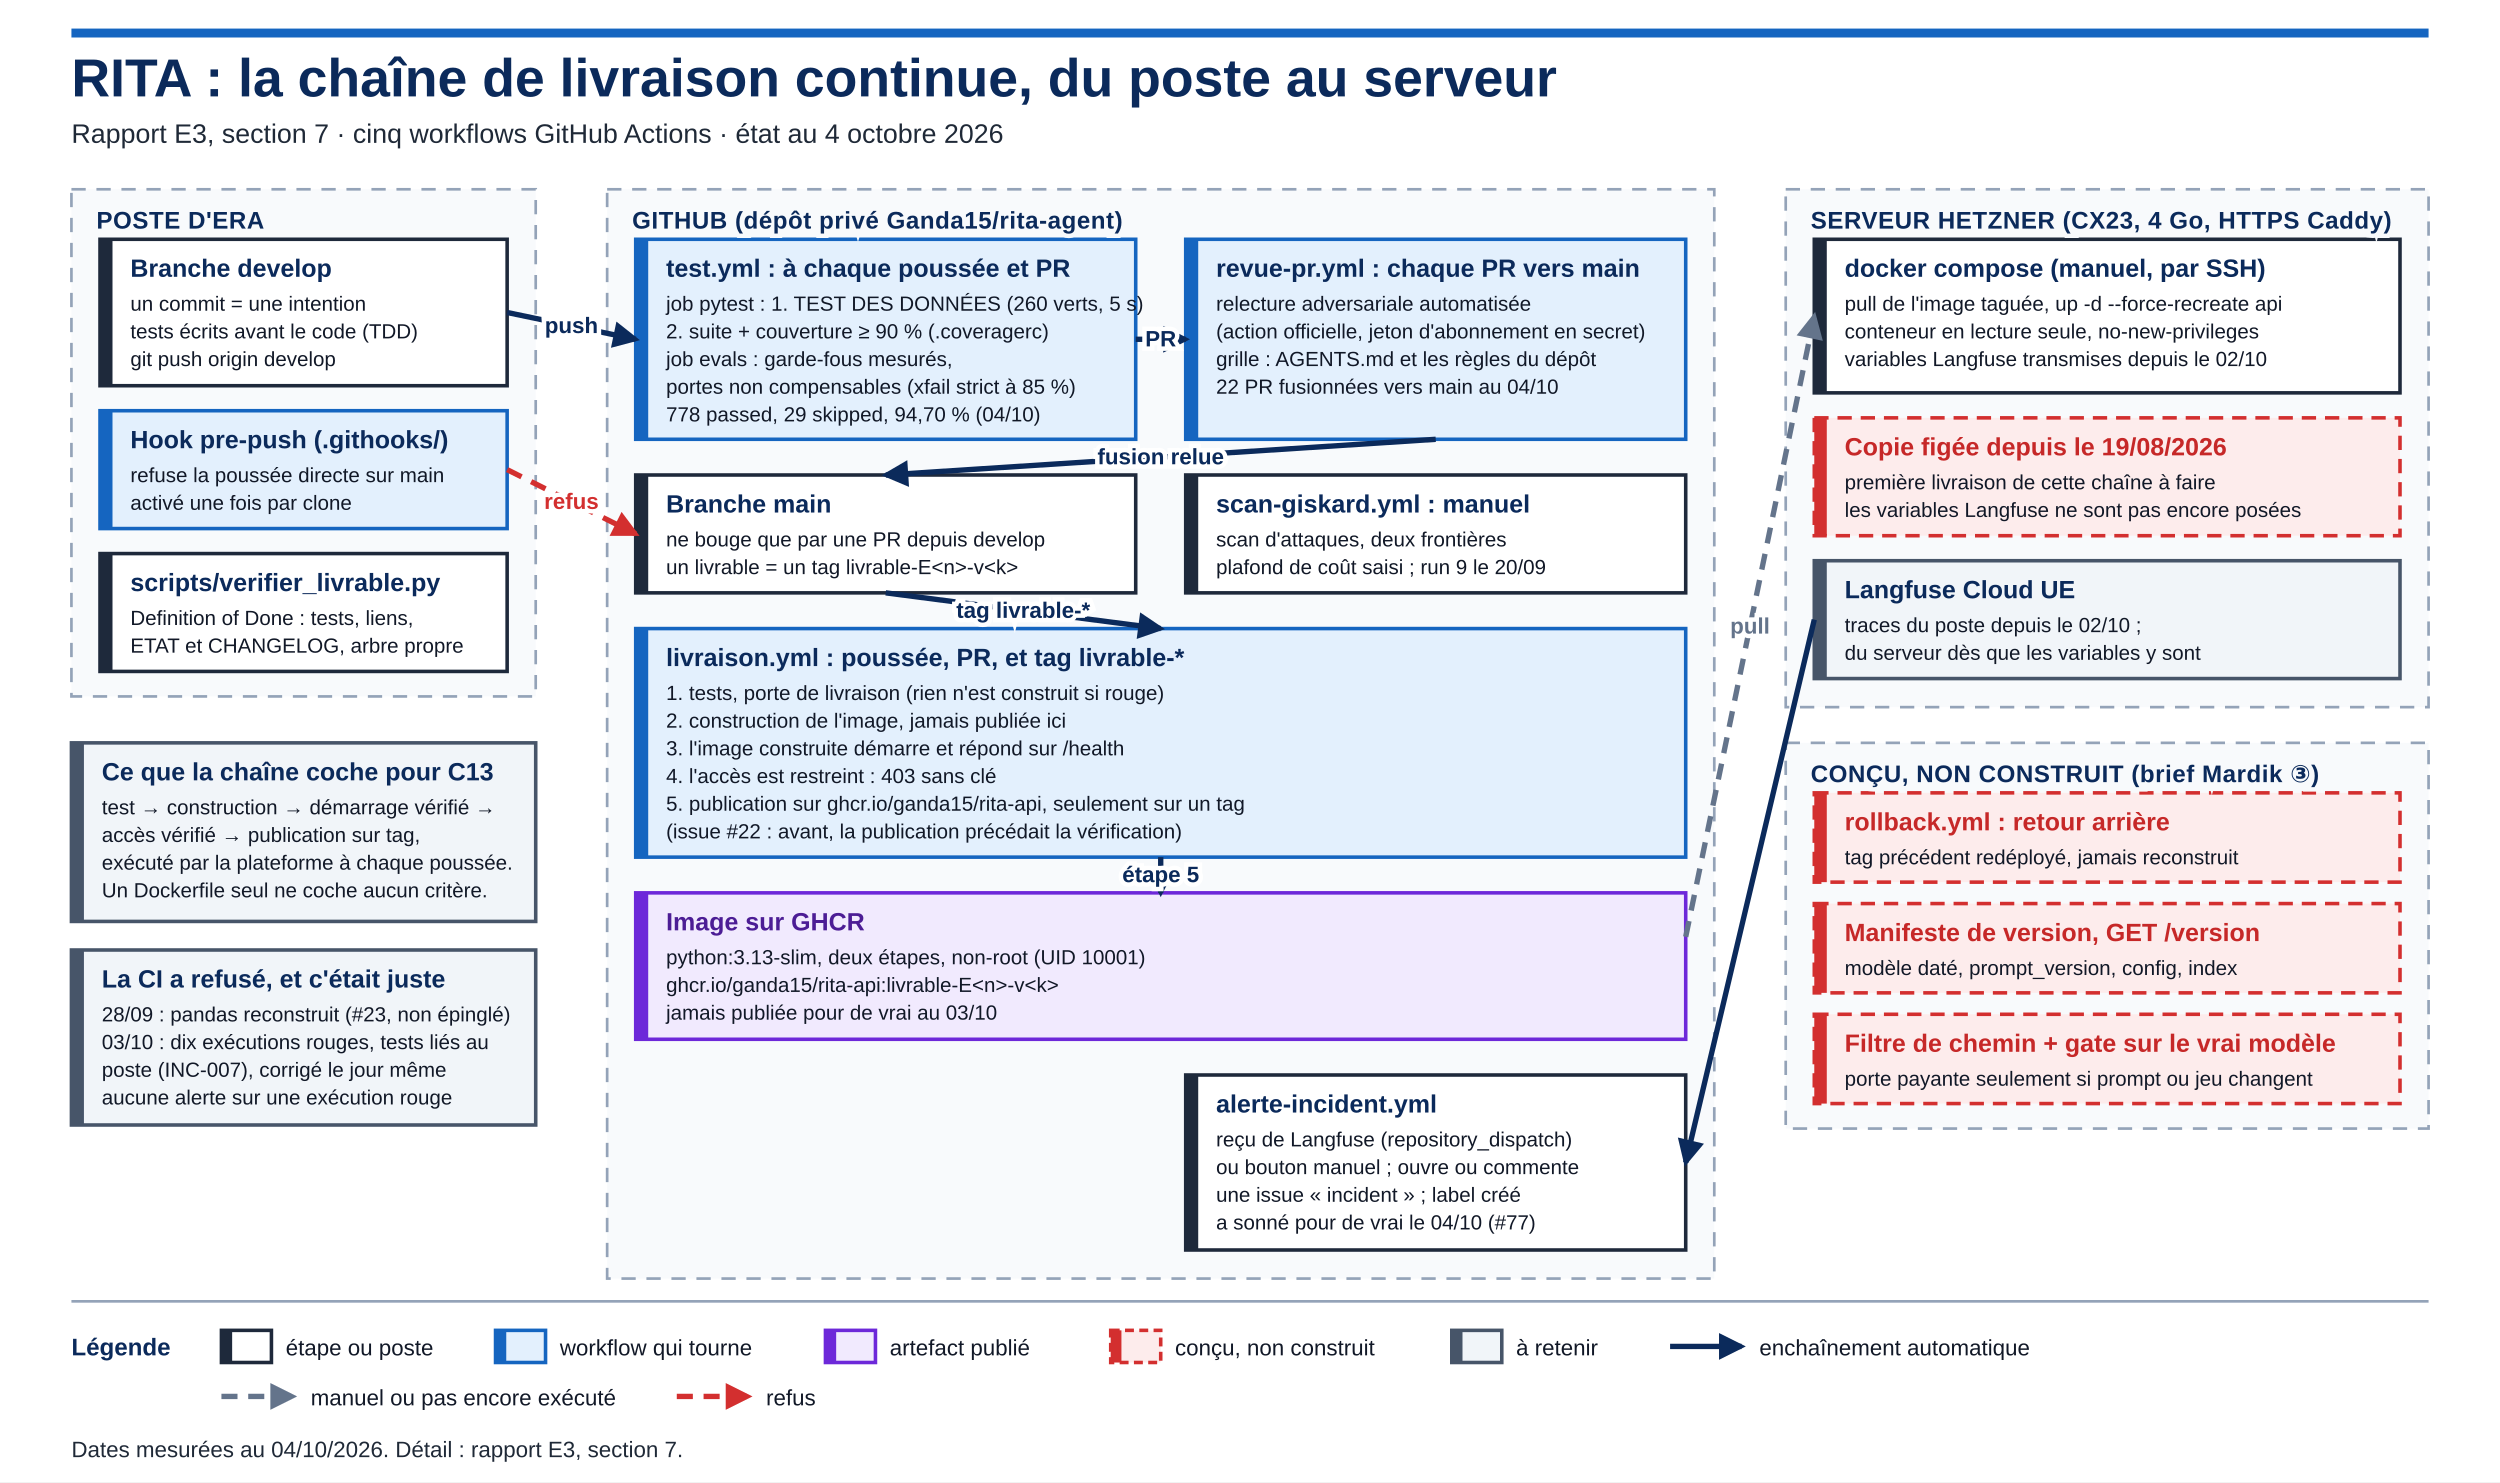
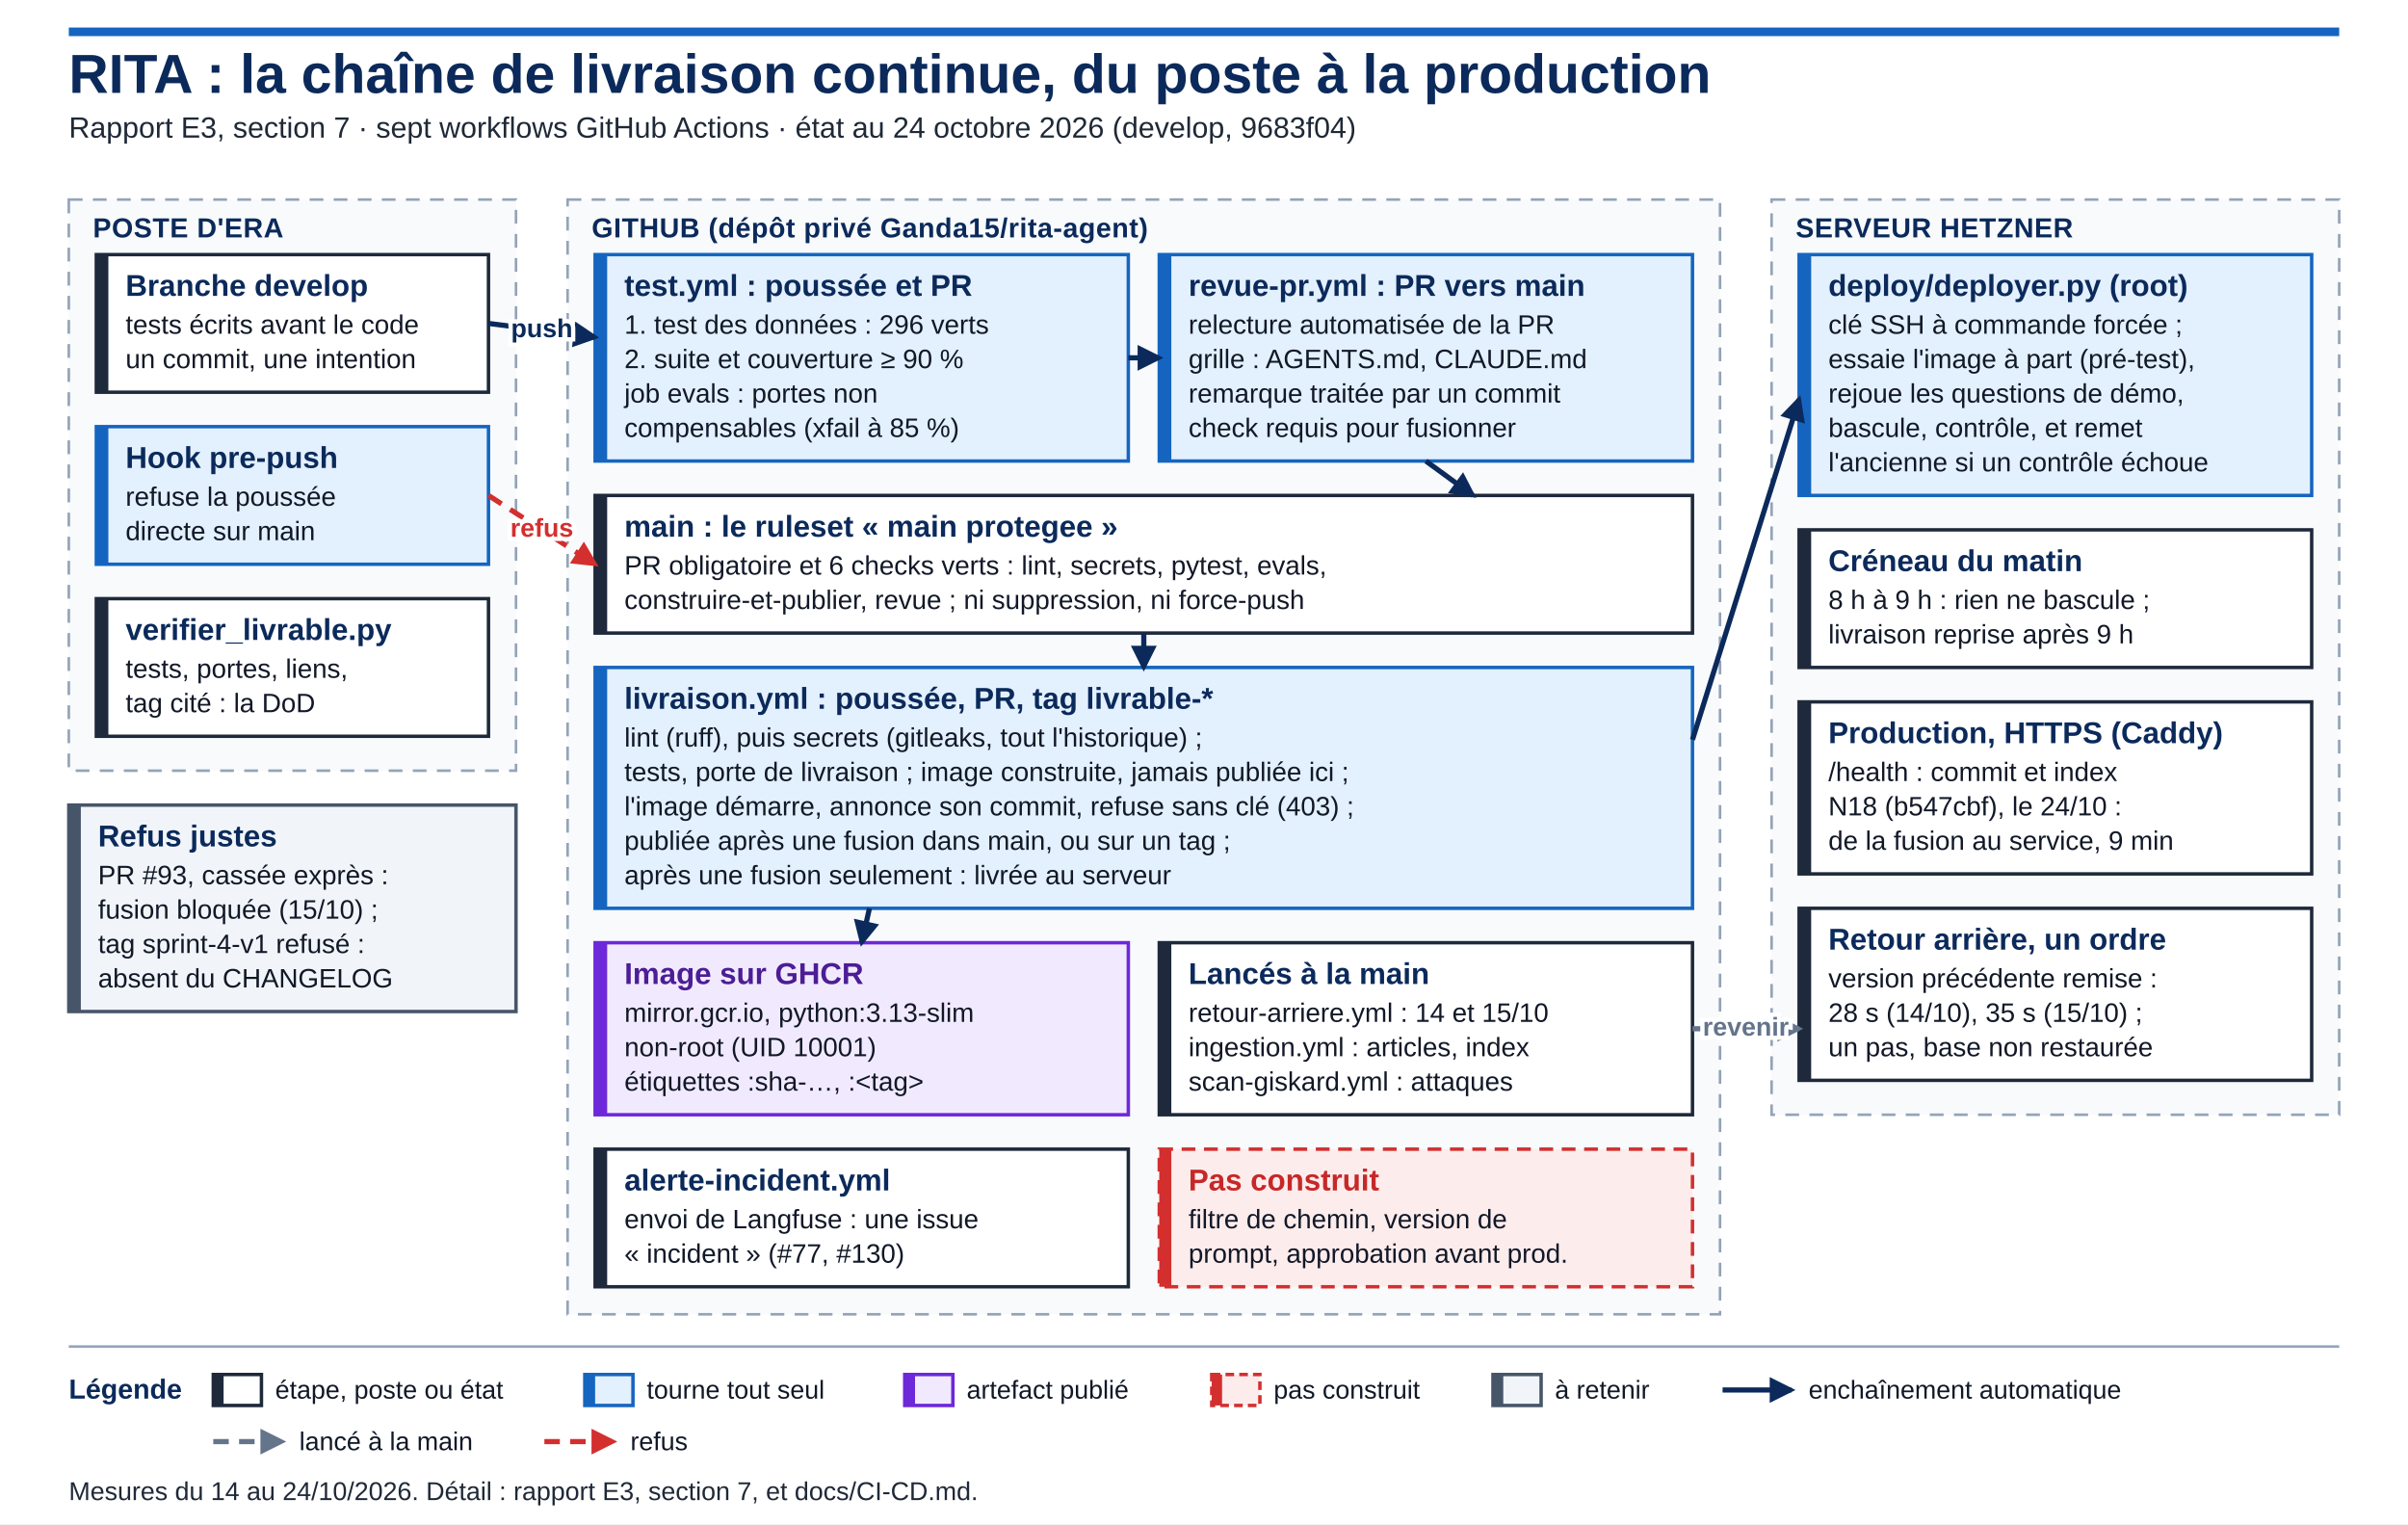
- <svg xmlns="http://www.w3.org/2000/svg" width="1400" height="830" viewBox="0 0 1400 830" font-family="Segoe UI,Calibri,Arial,sans-serif">
+ <svg xmlns="http://www.w3.org/2000/svg" width="1400" height="886" viewBox="0 0 1400 886" font-family="Segoe UI,Calibri,Arial,sans-serif">
  <defs>
    <marker id="fl-flux" markerWidth="5" markerHeight="5" refX="4.2" refY="2.5" orient="auto" markerUnits="strokeWidth">
      <polygon points="0 0,5 2.5,0 5" fill="#0B2A5B" />
    </marker>
    <marker id="fl-ecriture" markerWidth="5" markerHeight="5" refX="4.2" refY="2.5" orient="auto" markerUnits="strokeWidth">
      <polygon points="0 0,5 2.5,0 5" fill="#1565C0" />
    </marker>
    <marker id="fl-lecture" markerWidth="5" markerHeight="5" refX="4.2" refY="2.5" orient="auto" markerUnits="strokeWidth">
      <polygon points="0 0,5 2.5,0 5" fill="#15803D" />
    </marker>
    <marker id="fl-erreur" markerWidth="5" markerHeight="5" refX="4.2" refY="2.5" orient="auto" markerUnits="strokeWidth">
      <polygon points="0 0,5 2.5,0 5" fill="#D32F2F" />
    </marker>
    <marker id="fl-manuel" markerWidth="5" markerHeight="5" refX="4.2" refY="2.5" orient="auto" markerUnits="strokeWidth">
      <polygon points="0 0,5 2.5,0 5" fill="#64748B" />
    </marker>
    <marker id="fl-perso" markerWidth="5" markerHeight="5" refX="4.2" refY="2.5" orient="auto" markerUnits="strokeWidth">
      <polygon points="0 0,5 2.5,0 5" fill="#A21CAF" />
    </marker>
  </defs>
-   <rect width="1400" height="830" fill="#FFFFFF" />
+   <rect width="1400" height="886" fill="#FFFFFF" />
  <rect x="40" y="16" width="1320" height="5" fill="#1565C0" />
-   <text x="40" y="54" font-size="30" font-weight="700" fill="#0B2A5B">RITA : la chaîne de livraison continue, du poste au serveur</text>
-   <text x="40" y="80" font-size="15" fill="#1F2937">Rapport E3, section 7 · cinq workflows GitHub Actions · état au 4 octobre 2026</text>
+   <text x="40" y="54" font-size="32" font-weight="700" fill="#0B2A5B">RITA : la chaîne de livraison continue, du poste à la production</text>
+   <text x="40" y="80" font-size="17" fill="#1F2937">Rapport E3, section 7 · sept workflows GitHub Actions · état au 24 octobre 2026 (develop, 9683f04)</text>
  <g transform="translate(0,16)">
-     <rect x="40" y="90" width="260" height="284" fill="#F8FAFC" stroke="#94A3B8" stroke-width="1.5" stroke-dasharray="8,6" />
-     <rect x="340" y="90" width="620" height="610" fill="#F8FAFC" stroke="#94A3B8" stroke-width="1.5" stroke-dasharray="8,6" />
-     <rect x="1000" y="90" width="360" height="290" fill="#F8FAFC" stroke="#94A3B8" stroke-width="1.5" stroke-dasharray="8,6" />
-     <rect x="1000" y="400" width="360" height="216" fill="#F8FAFC" stroke="#94A3B8" stroke-width="1.5" stroke-dasharray="8,6" />
-     <rect x="56" y="118" width="228" height="82" fill="#FFFFFF" stroke="#1E293B" stroke-width="2" />
-     <rect x="56" y="118" width="7" height="82" fill="#1E293B" />
-     <text x="73" y="139" font-size="14" font-weight="700" fill="#0B2A5B">Branche develop</text>
-     <text x="73" y="158.0" font-size="11.5" fill="#111827">un commit = une intention</text>
-     <text x="73" y="173.5" font-size="11.5" fill="#111827">tests écrits avant le code (TDD)</text>
-     <text x="73" y="189.0" font-size="11.5" fill="#111827">git push origin develop</text>
-     <rect x="56" y="214" width="228" height="66" fill="#E3F0FD" stroke="#1565C0" stroke-width="2" />
-     <rect x="56" y="214" width="7" height="66" fill="#1565C0" />
-     <text x="73" y="235" font-size="14" font-weight="700" fill="#0B2A5B">Hook pre-push (.githooks/)</text>
-     <text x="73" y="254.0" font-size="11.5" fill="#111827">refuse la poussée directe sur main</text>
-     <text x="73" y="269.5" font-size="11.5" fill="#111827">activé une fois par clone</text>
-     <rect x="56" y="294" width="228" height="66" fill="#FFFFFF" stroke="#1E293B" stroke-width="2" />
-     <rect x="56" y="294" width="7" height="66" fill="#1E293B" />
-     <text x="73" y="315" font-size="14" font-weight="700" fill="#0B2A5B">scripts/verifier_livrable.py</text>
-     <text x="73" y="334.0" font-size="11.5" fill="#111827">Definition of Done : tests, liens,</text>
-     <text x="73" y="349.5" font-size="11.5" fill="#111827">ETAT et CHANGELOG, arbre propre</text>
-     <rect x="356" y="118" width="280" height="112" fill="#E3F0FD" stroke="#1565C0" stroke-width="2" />
-     <rect x="356" y="118" width="7" height="112" fill="#1565C0" />
-     <text x="373" y="139" font-size="14" font-weight="700" fill="#0B2A5B">test.yml : à chaque poussée et PR</text>
-     <text x="373" y="158.0" font-size="11.5" fill="#111827">job pytest : 1. TEST DES DONNÉES (260 verts, 5 s)</text>
-     <text x="373" y="173.5" font-size="11.5" fill="#111827">  2. suite + couverture ≥ 90 % (.coveragerc)</text>
-     <text x="373" y="189.0" font-size="11.5" fill="#111827">job evals : garde-fous mesurés,</text>
-     <text x="373" y="204.5" font-size="11.5" fill="#111827">  portes non compensables (xfail strict à 85 %)</text>
-     <text x="373" y="220.0" font-size="11.5" fill="#111827">778 passed, 29 skipped, 94,70 % (04/10)</text>
-     <rect x="664" y="118" width="280" height="112" fill="#E3F0FD" stroke="#1565C0" stroke-width="2" />
-     <rect x="664" y="118" width="7" height="112" fill="#1565C0" />
-     <text x="681" y="139" font-size="14" font-weight="700" fill="#0B2A5B">revue-pr.yml : chaque PR vers main</text>
-     <text x="681" y="158.0" font-size="11.5" fill="#111827">relecture adversariale automatisée</text>
-     <text x="681" y="173.5" font-size="11.5" fill="#111827">(action officielle, jeton d'abonnement en secret)</text>
-     <text x="681" y="189.0" font-size="11.5" fill="#111827">grille : AGENTS.md et les règles du dépôt</text>
-     <text x="681" y="204.5" font-size="11.5" fill="#111827">22 PR fusionnées vers main au 04/10</text>
-     <rect x="356" y="250" width="280" height="66" fill="#FFFFFF" stroke="#1E293B" stroke-width="2" />
-     <rect x="356" y="250" width="7" height="66" fill="#1E293B" />
-     <text x="373" y="271" font-size="14" font-weight="700" fill="#0B2A5B">Branche main</text>
-     <text x="373" y="290.0" font-size="11.5" fill="#111827">ne bouge que par une PR depuis develop</text>
-     <text x="373" y="305.5" font-size="11.5" fill="#111827">un livrable = un tag livrable-E&lt;n&gt;-v&lt;k&gt;</text>
-     <rect x="356" y="336" width="588" height="128" fill="#E3F0FD" stroke="#1565C0" stroke-width="2" />
-     <rect x="356" y="336" width="7" height="128" fill="#1565C0" />
-     <text x="373" y="357" font-size="14" font-weight="700" fill="#0B2A5B">livraison.yml : poussée, PR, et tag livrable-*</text>
-     <text x="373" y="376.0" font-size="11.5" fill="#111827">1. tests, porte de livraison (rien n'est construit si rouge)</text>
-     <text x="373" y="391.5" font-size="11.5" fill="#111827">2. construction de l'image, jamais publiée ici</text>
-     <text x="373" y="407.0" font-size="11.5" fill="#111827">3. l'image construite démarre et répond sur /health</text>
-     <text x="373" y="422.5" font-size="11.5" fill="#111827">4. l'accès est restreint : 403 sans clé</text>
-     <text x="373" y="438.0" font-size="11.5" fill="#111827">5. publication sur ghcr.io/ganda15/rita-api, seulement sur un tag</text>
-     <text x="373" y="453.5" font-size="11.5" fill="#111827">   (issue #22 : avant, la publication précédait la vérification)</text>
-     <rect x="664" y="250" width="280" height="66" fill="#FFFFFF" stroke="#1E293B" stroke-width="2" />
-     <rect x="664" y="250" width="7" height="66" fill="#1E293B" />
-     <text x="681" y="271" font-size="14" font-weight="700" fill="#0B2A5B">scan-giskard.yml : manuel</text>
-     <text x="681" y="290.0" font-size="11.5" fill="#111827">scan d'attaques, deux frontières</text>
-     <text x="681" y="305.5" font-size="11.5" fill="#111827">plafond de coût saisi ; run 9 le 20/09</text>
-     <rect x="664" y="586" width="280" height="98" fill="#FFFFFF" stroke="#1E293B" stroke-width="2" />
-     <rect x="664" y="586" width="7" height="98" fill="#1E293B" />
-     <text x="681" y="607" font-size="14" font-weight="700" fill="#0B2A5B">alerte-incident.yml</text>
-     <text x="681" y="626.0" font-size="11.5" fill="#111827">reçu de Langfuse (repository_dispatch)</text>
-     <text x="681" y="641.5" font-size="11.5" fill="#111827">ou bouton manuel ; ouvre ou commente</text>
-     <text x="681" y="657.0" font-size="11.5" fill="#111827">une issue « incident » ; label créé</text>
-     <text x="681" y="672.5" font-size="11.5" fill="#111827">a sonné pour de vrai le 04/10 (#77)</text>
-     <rect x="356" y="484" width="588" height="82" fill="#F1EAFE" stroke="#6D28D9" stroke-width="2" />
-     <rect x="356" y="484" width="7" height="82" fill="#6D28D9" />
-     <text x="373" y="505" font-size="14" font-weight="700" fill="#4C1D95">Image sur GHCR</text>
-     <text x="373" y="524.0" font-size="11.5" fill="#111827">python:3.13-slim, deux étapes, non-root (UID 10001)</text>
-     <text x="373" y="539.5" font-size="11.5" fill="#111827">ghcr.io/ganda15/rita-api:livrable-E&lt;n&gt;-v&lt;k&gt;</text>
-     <text x="373" y="555.0" font-size="11.5" fill="#111827">jamais publiée pour de vrai au 03/10</text>
-     <rect x="1016" y="118" width="328" height="86" fill="#FFFFFF" stroke="#1E293B" stroke-width="2" />
-     <rect x="1016" y="118" width="7" height="86" fill="#1E293B" />
-     <text x="1033" y="139" font-size="14" font-weight="700" fill="#0B2A5B">docker compose (manuel, par SSH)</text>
-     <text x="1033" y="158.0" font-size="11.5" fill="#111827">pull de l'image taguée, up -d --force-recreate api</text>
-     <text x="1033" y="173.5" font-size="11.5" fill="#111827">conteneur en lecture seule, no-new-privileges</text>
-     <text x="1033" y="189.0" font-size="11.5" fill="#111827">variables Langfuse transmises depuis le 02/10</text>
-     <rect x="1016" y="218" width="328" height="66" fill="#FDECEC" stroke="#D32F2F" stroke-width="2" stroke-dasharray="8,5" />
-     <rect x="1016" y="218" width="7" height="66" fill="#D32F2F" />
-     <text x="1033" y="239" font-size="14" font-weight="700" fill="#C62828">Copie figée depuis le 19/08/2026</text>
-     <text x="1033" y="258.0" font-size="11.5" fill="#111827">première livraison de cette chaîne à faire</text>
-     <text x="1033" y="273.5" font-size="11.5" fill="#111827">les variables Langfuse ne sont pas encore posées</text>
-     <rect x="1016" y="298" width="328" height="66" fill="#F1F5F9" stroke="#475569" stroke-width="2" />
-     <rect x="1016" y="298" width="7" height="66" fill="#475569" />
-     <text x="1033" y="319" font-size="14" font-weight="700" fill="#0B2A5B">Langfuse Cloud UE</text>
-     <text x="1033" y="338.0" font-size="11.5" fill="#111827">traces du poste depuis le 02/10 ;</text>
-     <text x="1033" y="353.5" font-size="11.5" fill="#111827">du serveur dès que les variables y sont</text>
-     <rect x="1016" y="428" width="328" height="50" fill="#FDECEC" stroke="#D32F2F" stroke-width="2" stroke-dasharray="8,5" />
-     <rect x="1016" y="428" width="7" height="50" fill="#D32F2F" />
-     <text x="1033" y="449" font-size="14" font-weight="700" fill="#C62828">rollback.yml : retour arrière</text>
-     <text x="1033" y="468.0" font-size="11.5" fill="#111827">tag précédent redéployé, jamais reconstruit</text>
-     <rect x="1016" y="490" width="328" height="50" fill="#FDECEC" stroke="#D32F2F" stroke-width="2" stroke-dasharray="8,5" />
-     <rect x="1016" y="490" width="7" height="50" fill="#D32F2F" />
-     <text x="1033" y="511" font-size="14" font-weight="700" fill="#C62828">Manifeste de version, GET /version</text>
-     <text x="1033" y="530.0" font-size="11.5" fill="#111827">modèle daté, prompt_version, config, index</text>
-     <rect x="1016" y="552" width="328" height="50" fill="#FDECEC" stroke="#D32F2F" stroke-width="2" stroke-dasharray="8,5" />
-     <rect x="1016" y="552" width="7" height="50" fill="#D32F2F" />
-     <text x="1033" y="573" font-size="14" font-weight="700" fill="#C62828">Filtre de chemin + gate sur le vrai modèle</text>
-     <text x="1033" y="592.0" font-size="11.5" fill="#111827">porte payante seulement si prompt ou jeu changent</text>
-     <rect x="40" y="400" width="260" height="100" fill="#F1F5F9" stroke="#475569" stroke-width="2" />
-     <rect x="40" y="400" width="7" height="100" fill="#475569" />
-     <text x="57" y="421" font-size="14" font-weight="700" fill="#0B2A5B">Ce que la chaîne coche pour C13</text>
-     <text x="57" y="440.0" font-size="11.5" fill="#111827">test → construction → démarrage vérifié →</text>
-     <text x="57" y="455.5" font-size="11.5" fill="#111827">accès vérifié → publication sur tag,</text>
-     <text x="57" y="471.0" font-size="11.5" fill="#111827">exécuté par la plateforme à chaque poussée.</text>
-     <text x="57" y="486.5" font-size="11.5" fill="#111827">Un Dockerfile seul ne coche aucun critère.</text>
-     <rect x="40" y="516" width="260" height="98" fill="#F1F5F9" stroke="#475569" stroke-width="2" />
-     <rect x="40" y="516" width="7" height="98" fill="#475569" />
-     <text x="57" y="537" font-size="14" font-weight="700" fill="#0B2A5B">La CI a refusé, et c'était juste</text>
-     <text x="57" y="556.0" font-size="11.5" fill="#111827">28/09 : pandas reconstruit (#23, non épinglé)</text>
-     <text x="57" y="571.5" font-size="11.5" fill="#111827">03/10 : dix exécutions rouges, tests liés au</text>
-     <text x="57" y="587.0" font-size="11.5" fill="#111827">poste (INC-007), corrigé le jour même</text>
-     <text x="57" y="602.5" font-size="11.5" fill="#111827">aucune alerte sur une exécution rouge</text>
-     <line x1="284" y1="159.0" x2="356" y2="174.0" stroke="#0B2A5B" stroke-width="3" marker-end="url(#fl-flux)" />
-     <text x="320.0" y="170.5" font-size="12.5" font-weight="700" fill="#0B2A5B" text-anchor="middle" stroke="#FFFFFF" stroke-width="5" paint-order="stroke">push</text>
-     <line x1="636" y1="174.0" x2="664" y2="174.0" stroke="#0B2A5B" stroke-width="3" marker-end="url(#fl-flux)" />
-     <text x="650.0" y="178.0" font-size="12.5" font-weight="700" fill="#0B2A5B" text-anchor="middle" stroke="#FFFFFF" stroke-width="5" paint-order="stroke">PR</text>
-     <line x1="804.0" y1="230" x2="496.0" y2="250" stroke="#0B2A5B" stroke-width="3" marker-end="url(#fl-flux)" />
-     <text x="650.0" y="244.0" font-size="12.5" font-weight="700" fill="#0B2A5B" text-anchor="middle" stroke="#FFFFFF" stroke-width="5" paint-order="stroke">fusion relue</text>
-     <line x1="496.0" y1="316" x2="650.0" y2="336" stroke="#0B2A5B" stroke-width="3" marker-end="url(#fl-flux)" />
-     <text x="573.0" y="330.0" font-size="12.5" font-weight="700" fill="#0B2A5B" text-anchor="middle" stroke="#FFFFFF" stroke-width="5" paint-order="stroke">tag livrable-*</text>
-     <line x1="650.0" y1="464" x2="650.0" y2="484" stroke="#0B2A5B" stroke-width="3" marker-end="url(#fl-flux)" />
-     <text x="650.0" y="478.0" font-size="12.5" font-weight="700" fill="#0B2A5B" text-anchor="middle" stroke="#FFFFFF" stroke-width="5" paint-order="stroke">étape 5</text>
-     <line x1="944" y1="508.6" x2="1016" y2="161.0" stroke="#64748B" stroke-width="3" marker-end="url(#fl-manuel)" stroke-dasharray="9,6" />
-     <text x="980.0" y="338.8" font-size="12.5" font-weight="700" fill="#64748B" text-anchor="middle" stroke="#FFFFFF" stroke-width="5" paint-order="stroke">pull</text>
-     <line x1="284" y1="247.0" x2="356" y2="283.0" stroke="#D32F2F" stroke-width="3" marker-end="url(#fl-erreur)" stroke-dasharray="9,6" />
-     <text x="320.0" y="269.0" font-size="12.5" font-weight="700" fill="#D32F2F" text-anchor="middle" stroke="#FFFFFF" stroke-width="5" paint-order="stroke">refus</text>
-     <line x1="1016" y1="331.0" x2="944" y2="635.0" stroke="#0B2A5B" stroke-width="3" marker-end="url(#fl-flux)" />
-     <text x="54" y="112" font-size="13.5" font-weight="700" fill="#0B2A5B" letter-spacing="0.3" stroke="#F8FAFC" stroke-width="5" paint-order="stroke">POSTE D'ERA</text>
-     <text x="354" y="112" font-size="13.5" font-weight="700" fill="#0B2A5B" letter-spacing="0.3" stroke="#F8FAFC" stroke-width="5" paint-order="stroke">GITHUB (dépôt privé Ganda15/rita-agent)</text>
-     <text x="1014" y="112" font-size="13.5" font-weight="700" fill="#0B2A5B" letter-spacing="0.3" stroke="#F8FAFC" stroke-width="5" paint-order="stroke">SERVEUR HETZNER (CX23, 4 Go, HTTPS Caddy)</text>
-     <text x="1014" y="422" font-size="13.5" font-weight="700" fill="#0B2A5B" letter-spacing="0.3" stroke="#F8FAFC" stroke-width="5" paint-order="stroke">CONÇU, NON CONSTRUIT (brief Mardik ③)</text>
-     <rect x="40" y="712" width="1320" height="1.5" fill="#94A3B8" />
-     <text x="40" y="743" font-size="13.5" font-weight="700" fill="#0B2A5B">Légende</text>
-     <rect x="124.0" y="729" width="28" height="18" fill="#FFFFFF" stroke="#1E293B" stroke-width="2" />
-     <rect x="124.0" y="729" width="6" height="18" fill="#1E293B" />
-     <text x="160.0" y="743" font-size="12.5" fill="#111827">étape ou poste</text>
-     <rect x="277.5" y="729" width="28" height="18" fill="#E3F0FD" stroke="#1565C0" stroke-width="2" />
-     <rect x="277.5" y="729" width="6" height="18" fill="#1565C0" />
-     <text x="313.5" y="743" font-size="12.5" fill="#111827">workflow qui tourne</text>
-     <rect x="462.25" y="729" width="28" height="18" fill="#F1EAFE" stroke="#6D28D9" stroke-width="2" />
-     <rect x="462.25" y="729" width="6" height="18" fill="#6D28D9" />
-     <text x="498.25" y="743" font-size="12.5" fill="#111827">artefact publié</text>
-     <rect x="622.0" y="729" width="28" height="18" fill="#FDECEC" stroke="#D32F2F" stroke-width="2" stroke-dasharray="5,3" />
-     <rect x="622.0" y="729" width="6" height="18" fill="#D32F2F" />
-     <text x="658.0" y="743" font-size="12.5" fill="#111827">conçu, non construit</text>
-     <rect x="813.0" y="729" width="28" height="18" fill="#F1F5F9" stroke="#475569" stroke-width="2" />
-     <rect x="813.0" y="729" width="6" height="18" fill="#475569" />
-     <text x="849.0" y="743" font-size="12.5" fill="#111827">à retenir</text>
-     <line x1="935.25" y1="738" x2="975.25" y2="738" stroke="#0B2A5B" stroke-width="3" marker-end="url(#fl-flux)" />
-     <text x="985.25" y="743" font-size="12.5" fill="#111827">enchaînement automatique</text>
-     <line x1="124.0" y1="766" x2="164.0" y2="766" stroke="#64748B" stroke-width="3" stroke-dasharray="9,6" marker-end="url(#fl-manuel)" />
-     <text x="174.0" y="771" font-size="12.5" fill="#111827">manuel ou pas encore exécuté</text>
-     <line x1="379.0" y1="766" x2="419.0" y2="766" stroke="#D32F2F" stroke-width="3" stroke-dasharray="9,6" marker-end="url(#fl-erreur)" />
-     <text x="429.0" y="771" font-size="12.5" fill="#111827">refus</text>
-     <text x="40" y="800" font-size="12.5" fill="#1F2937">Dates mesurées au 04/10/2026. Détail : rapport E3, section 7.</text>
+     <rect x="40" y="100" width="260" height="332" fill="#F8FAFC" stroke="#94A3B8" stroke-width="1.5" stroke-dasharray="8,6" />
+     <rect x="330" y="100" width="670" height="648" fill="#F8FAFC" stroke="#94A3B8" stroke-width="1.5" stroke-dasharray="8,6" />
+     <rect x="1030" y="100" width="330" height="532" fill="#F8FAFC" stroke="#94A3B8" stroke-width="1.5" stroke-dasharray="8,6" />
+     <rect x="56" y="132" width="228" height="80" fill="#FFFFFF" stroke="#1E293B" stroke-width="2" />
+     <rect x="56" y="132" width="7" height="80" fill="#1E293B" />
+     <text x="73" y="156" font-size="17.5" font-weight="700" fill="#0B2A5B">Branche develop</text>
+     <text x="73" y="178" font-size="15.5" fill="#111827">tests écrits avant le code</text>
+     <text x="73" y="198" font-size="15.5" fill="#111827">un commit, une intention</text>
+     <rect x="56" y="232" width="228" height="80" fill="#E3F0FD" stroke="#1565C0" stroke-width="2" />
+     <rect x="56" y="232" width="7" height="80" fill="#1565C0" />
+     <text x="73" y="256" font-size="17.5" font-weight="700" fill="#0B2A5B">Hook pre-push</text>
+     <text x="73" y="278" font-size="15.5" fill="#111827">refuse la poussée</text>
+     <text x="73" y="298" font-size="15.5" fill="#111827">directe sur main</text>
+     <rect x="56" y="332" width="228" height="80" fill="#FFFFFF" stroke="#1E293B" stroke-width="2" />
+     <rect x="56" y="332" width="7" height="80" fill="#1E293B" />
+     <text x="73" y="356" font-size="17.5" font-weight="700" fill="#0B2A5B">verifier_livrable.py</text>
+     <text x="73" y="378" font-size="15.5" fill="#111827">tests, portes, liens,</text>
+     <text x="73" y="398" font-size="15.5" fill="#111827">tag cité : la DoD</text>
+     <rect x="346" y="132" width="310" height="120" fill="#E3F0FD" stroke="#1565C0" stroke-width="2" />
+     <rect x="346" y="132" width="7" height="120" fill="#1565C0" />
+     <text x="363" y="156" font-size="17.5" font-weight="700" fill="#0B2A5B">test.yml : poussée et PR</text>
+     <text x="363" y="178" font-size="15.5" fill="#111827">1. test des données : 296 verts</text>
+     <text x="363" y="198" font-size="15.5" fill="#111827">2. suite et couverture ≥ 90 %</text>
+     <text x="363" y="218" font-size="15.5" fill="#111827">job evals : portes non</text>
+     <text x="363" y="238" font-size="15.5" fill="#111827">compensables (xfail à 85 %)</text>
+     <rect x="674" y="132" width="310" height="120" fill="#E3F0FD" stroke="#1565C0" stroke-width="2" />
+     <rect x="674" y="132" width="7" height="120" fill="#1565C0" />
+     <text x="691" y="156" font-size="17.5" font-weight="700" fill="#0B2A5B">revue-pr.yml : PR vers main</text>
+     <text x="691" y="178" font-size="15.5" fill="#111827">relecture automatisée de la PR</text>
+     <text x="691" y="198" font-size="15.5" fill="#111827">grille : AGENTS.md, CLAUDE.md</text>
+     <text x="691" y="218" font-size="15.5" fill="#111827">remarque traitée par un commit</text>
+     <text x="691" y="238" font-size="15.5" fill="#111827">check requis pour fusionner</text>
+     <rect x="346" y="272" width="638" height="80" fill="#FFFFFF" stroke="#1E293B" stroke-width="2" />
+     <rect x="346" y="272" width="7" height="80" fill="#1E293B" />
+     <text x="363" y="296" font-size="17.5" font-weight="700" fill="#0B2A5B">main : le ruleset « main protegee »</text>
+     <text x="363" y="318" font-size="15.5" fill="#111827">PR obligatoire et 6 checks verts : lint, secrets, pytest, evals,</text>
+     <text x="363" y="338" font-size="15.5" fill="#111827">construire-et-publier, revue ; ni suppression, ni force-push</text>
+     <rect x="346" y="372" width="638" height="140" fill="#E3F0FD" stroke="#1565C0" stroke-width="2" />
+     <rect x="346" y="372" width="7" height="140" fill="#1565C0" />
+     <text x="363" y="396" font-size="17.5" font-weight="700" fill="#0B2A5B">livraison.yml : poussée, PR, tag livrable-*</text>
+     <text x="363" y="418" font-size="15.5" fill="#111827">lint (ruff), puis secrets (gitleaks, tout l'historique) ;</text>
+     <text x="363" y="438" font-size="15.5" fill="#111827">tests, porte de livraison ; image construite, jamais publiée ici ;</text>
+     <text x="363" y="458" font-size="15.5" fill="#111827">l'image démarre, annonce son commit, refuse sans clé (403) ;</text>
+     <text x="363" y="478" font-size="15.5" fill="#111827">publiée après une fusion dans main, ou sur un tag ;</text>
+     <text x="363" y="498" font-size="15.5" fill="#111827">après une fusion seulement : livrée au serveur</text>
+     <rect x="346" y="532" width="310" height="100" fill="#F1EAFE" stroke="#6D28D9" stroke-width="2" />
+     <rect x="346" y="532" width="7" height="100" fill="#6D28D9" />
+     <text x="363" y="556" font-size="17.5" font-weight="700" fill="#4C1D95">Image sur GHCR</text>
+     <text x="363" y="578" font-size="15.5" fill="#111827">mirror.gcr.io, python:3.13-slim</text>
+     <text x="363" y="598" font-size="15.5" fill="#111827">non-root (UID 10001)</text>
+     <text x="363" y="618" font-size="15.5" fill="#111827">étiquettes :sha-…, :&lt;tag&gt;</text>
+     <rect x="674" y="532" width="310" height="100" fill="#FFFFFF" stroke="#1E293B" stroke-width="2" />
+     <rect x="674" y="532" width="7" height="100" fill="#1E293B" />
+     <text x="691" y="556" font-size="17.5" font-weight="700" fill="#0B2A5B">Lancés à la main</text>
+     <text x="691" y="578" font-size="15.5" fill="#111827">retour-arriere.yml : 14 et 15/10</text>
+     <text x="691" y="598" font-size="15.5" fill="#111827">ingestion.yml : articles, index</text>
+     <text x="691" y="618" font-size="15.5" fill="#111827">scan-giskard.yml : attaques</text>
+     <rect x="346" y="652" width="310" height="80" fill="#FFFFFF" stroke="#1E293B" stroke-width="2" />
+     <rect x="346" y="652" width="7" height="80" fill="#1E293B" />
+     <text x="363" y="676" font-size="17.5" font-weight="700" fill="#0B2A5B">alerte-incident.yml</text>
+     <text x="363" y="698" font-size="15.5" fill="#111827">envoi de Langfuse : une issue</text>
+     <text x="363" y="718" font-size="15.5" fill="#111827">« incident » (#77, #130)</text>
+     <rect x="674" y="652" width="310" height="80" fill="#FDECEC" stroke="#D32F2F" stroke-width="2" stroke-dasharray="8,5" />
+     <rect x="674" y="652" width="7" height="80" fill="#D32F2F" />
+     <text x="691" y="676" font-size="17.5" font-weight="700" fill="#C62828">Pas construit</text>
+     <text x="691" y="698" font-size="15.5" fill="#111827">filtre de chemin, version de</text>
+     <text x="691" y="718" font-size="15.5" fill="#111827">prompt, approbation avant prod.</text>
+     <rect x="1046" y="132" width="298" height="140" fill="#E3F0FD" stroke="#1565C0" stroke-width="2" />
+     <rect x="1046" y="132" width="7" height="140" fill="#1565C0" />
+     <text x="1063" y="156" font-size="17.5" font-weight="700" fill="#0B2A5B">deploy/deployer.py (root)</text>
+     <text x="1063" y="178" font-size="15.5" fill="#111827">clé SSH à commande forcée ;</text>
+     <text x="1063" y="198" font-size="15.5" fill="#111827">essaie l'image à part (pré-test),</text>
+     <text x="1063" y="218" font-size="15.5" fill="#111827">rejoue les questions de démo,</text>
+     <text x="1063" y="238" font-size="15.5" fill="#111827">bascule, contrôle, et remet</text>
+     <text x="1063" y="258" font-size="15.5" fill="#111827">l'ancienne si un contrôle échoue</text>
+     <rect x="1046" y="292" width="298" height="80" fill="#FFFFFF" stroke="#1E293B" stroke-width="2" />
+     <rect x="1046" y="292" width="7" height="80" fill="#1E293B" />
+     <text x="1063" y="316" font-size="17.5" font-weight="700" fill="#0B2A5B">Créneau du matin</text>
+     <text x="1063" y="338" font-size="15.5" fill="#111827">8 h à 9 h : rien ne bascule ;</text>
+     <text x="1063" y="358" font-size="15.5" fill="#111827">livraison reprise après 9 h</text>
+     <rect x="1046" y="392" width="298" height="100" fill="#FFFFFF" stroke="#1E293B" stroke-width="2" />
+     <rect x="1046" y="392" width="7" height="100" fill="#1E293B" />
+     <text x="1063" y="416" font-size="17.5" font-weight="700" fill="#0B2A5B">Production, HTTPS (Caddy)</text>
+     <text x="1063" y="438" font-size="15.5" fill="#111827">/health : commit et index</text>
+     <text x="1063" y="458" font-size="15.5" fill="#111827">N18 (b547cbf), le 24/10 :</text>
+     <text x="1063" y="478" font-size="15.5" fill="#111827">de la fusion au service, 9 min</text>
+     <rect x="1046" y="512" width="298" height="100" fill="#FFFFFF" stroke="#1E293B" stroke-width="2" />
+     <rect x="1046" y="512" width="7" height="100" fill="#1E293B" />
+     <text x="1063" y="536" font-size="17.5" font-weight="700" fill="#0B2A5B">Retour arrière, un ordre</text>
+     <text x="1063" y="558" font-size="15.5" fill="#111827">version précédente remise :</text>
+     <text x="1063" y="578" font-size="15.5" fill="#111827">28 s (14/10), 35 s (15/10) ;</text>
+     <text x="1063" y="598" font-size="15.5" fill="#111827">un pas, base non restaurée</text>
+     <rect x="40" y="452" width="260" height="120" fill="#F1F5F9" stroke="#475569" stroke-width="2" />
+     <rect x="40" y="452" width="7" height="120" fill="#475569" />
+     <text x="57" y="476" font-size="17.5" font-weight="700" fill="#0B2A5B">Refus justes</text>
+     <text x="57" y="498" font-size="15.5" fill="#111827">PR #93, cassée exprès :</text>
+     <text x="57" y="518" font-size="15.5" fill="#111827">fusion bloquée (15/10) ;</text>
+     <text x="57" y="538" font-size="15.5" fill="#111827">tag sprint-4-v1 refusé :</text>
+     <text x="57" y="558" font-size="15.5" fill="#111827">absent du CHANGELOG</text>
+     <line x1="284" y1="172.0" x2="346" y2="180.0" stroke="#0B2A5B" stroke-width="3" marker-end="url(#fl-flux)" />
+     <text x="315.0" y="180.0" font-size="15" font-weight="700" fill="#0B2A5B" text-anchor="middle" stroke="#FFFFFF" stroke-width="5" paint-order="stroke">push</text>
+     <line x1="656" y1="192.0" x2="674" y2="192.0" stroke="#0B2A5B" stroke-width="3" marker-end="url(#fl-flux)" />
+     <line x1="829.0" y1="252" x2="856.4" y2="272" stroke="#0B2A5B" stroke-width="3" marker-end="url(#fl-flux)" />
+     <line x1="665.0" y1="352" x2="665.0" y2="372" stroke="#0B2A5B" stroke-width="3" marker-end="url(#fl-flux)" />
+     <line x1="505.5" y1="512" x2="501.0" y2="532" stroke="#0B2A5B" stroke-width="3" marker-end="url(#fl-flux)" />
+     <line x1="984" y1="414.0" x2="1046" y2="216.0" stroke="#0B2A5B" stroke-width="3" marker-end="url(#fl-flux)" />
+     <line x1="284" y1="272.0" x2="346" y2="312.0" stroke="#D32F2F" stroke-width="3" marker-end="url(#fl-erreur)" stroke-dasharray="9,6" />
+     <text x="315.0" y="296.0" font-size="15" font-weight="700" fill="#D32F2F" text-anchor="middle" stroke="#FFFFFF" stroke-width="5" paint-order="stroke">refus</text>
+     <line x1="984" y1="582.0" x2="1046" y2="582.0" stroke="#64748B" stroke-width="3" marker-end="url(#fl-manuel)" stroke-dasharray="9,6" />
+     <text x="1015.0" y="586.0" font-size="15" font-weight="700" fill="#64748B" text-anchor="middle" stroke="#FFFFFF" stroke-width="5" paint-order="stroke">revenir</text>
+     <text x="54" y="122" font-size="16" font-weight="700" fill="#0B2A5B" letter-spacing="0.3" stroke="#F8FAFC" stroke-width="5" paint-order="stroke">POSTE D'ERA</text>
+     <text x="344" y="122" font-size="16" font-weight="700" fill="#0B2A5B" letter-spacing="0.3" stroke="#F8FAFC" stroke-width="5" paint-order="stroke">GITHUB (dépôt privé Ganda15/rita-agent)</text>
+     <text x="1044" y="122" font-size="16" font-weight="700" fill="#0B2A5B" letter-spacing="0.3" stroke="#F8FAFC" stroke-width="5" paint-order="stroke">SERVEUR HETZNER</text>
+     <rect x="40" y="766" width="1320" height="1.5" fill="#94A3B8" />
+     <text x="40" y="797" font-size="16" font-weight="700" fill="#0B2A5B">Légende</text>
+     <rect x="124.0" y="783" width="28" height="18" fill="#FFFFFF" stroke="#1E293B" stroke-width="2" />
+     <rect x="124.0" y="783" width="6" height="18" fill="#1E293B" />
+     <text x="160.0" y="797" font-size="15" fill="#111827">étape, poste ou état</text>
+     <rect x="340.0" y="783" width="28" height="18" fill="#E3F0FD" stroke="#1565C0" stroke-width="2" />
+     <rect x="340.0" y="783" width="6" height="18" fill="#1565C0" />
+     <text x="376.0" y="797" font-size="15" fill="#111827">tourne tout seul</text>
+     <rect x="526.0" y="783" width="28" height="18" fill="#F1EAFE" stroke="#6D28D9" stroke-width="2" />
+     <rect x="526.0" y="783" width="6" height="18" fill="#6D28D9" />
+     <text x="562.0" y="797" font-size="15" fill="#111827">artefact publié</text>
+     <rect x="704.5" y="783" width="28" height="18" fill="#FDECEC" stroke="#D32F2F" stroke-width="2" stroke-dasharray="5,3" />
+     <rect x="704.5" y="783" width="6" height="18" fill="#D32F2F" />
+     <text x="740.5" y="797" font-size="15" fill="#111827">pas construit</text>
+     <rect x="868.0" y="783" width="28" height="18" fill="#F1F5F9" stroke="#475569" stroke-width="2" />
+     <rect x="868.0" y="783" width="6" height="18" fill="#475569" />
+     <text x="904.0" y="797" font-size="15" fill="#111827">à retenir</text>
+     <line x1="1001.5" y1="792" x2="1041.5" y2="792" stroke="#0B2A5B" stroke-width="3" marker-end="url(#fl-flux)" />
+     <text x="1051.5" y="797" font-size="15" fill="#111827">enchaînement automatique</text>
+     <line x1="124.0" y1="822" x2="164.0" y2="822" stroke="#64748B" stroke-width="3" stroke-dasharray="9,6" marker-end="url(#fl-manuel)" />
+     <text x="174.0" y="827" font-size="15" fill="#111827">lancé à la main</text>
+     <line x1="316.5" y1="822" x2="356.5" y2="822" stroke="#D32F2F" stroke-width="3" stroke-dasharray="9,6" marker-end="url(#fl-erreur)" />
+     <text x="366.5" y="827" font-size="15" fill="#111827">refus</text>
+     <text x="40" y="856" font-size="15" fill="#1F2937">Mesures du 14 au 24/10/2026. Détail : rapport E3, section 7, et docs/CI-CD.md.</text>
  </g>
</svg>
